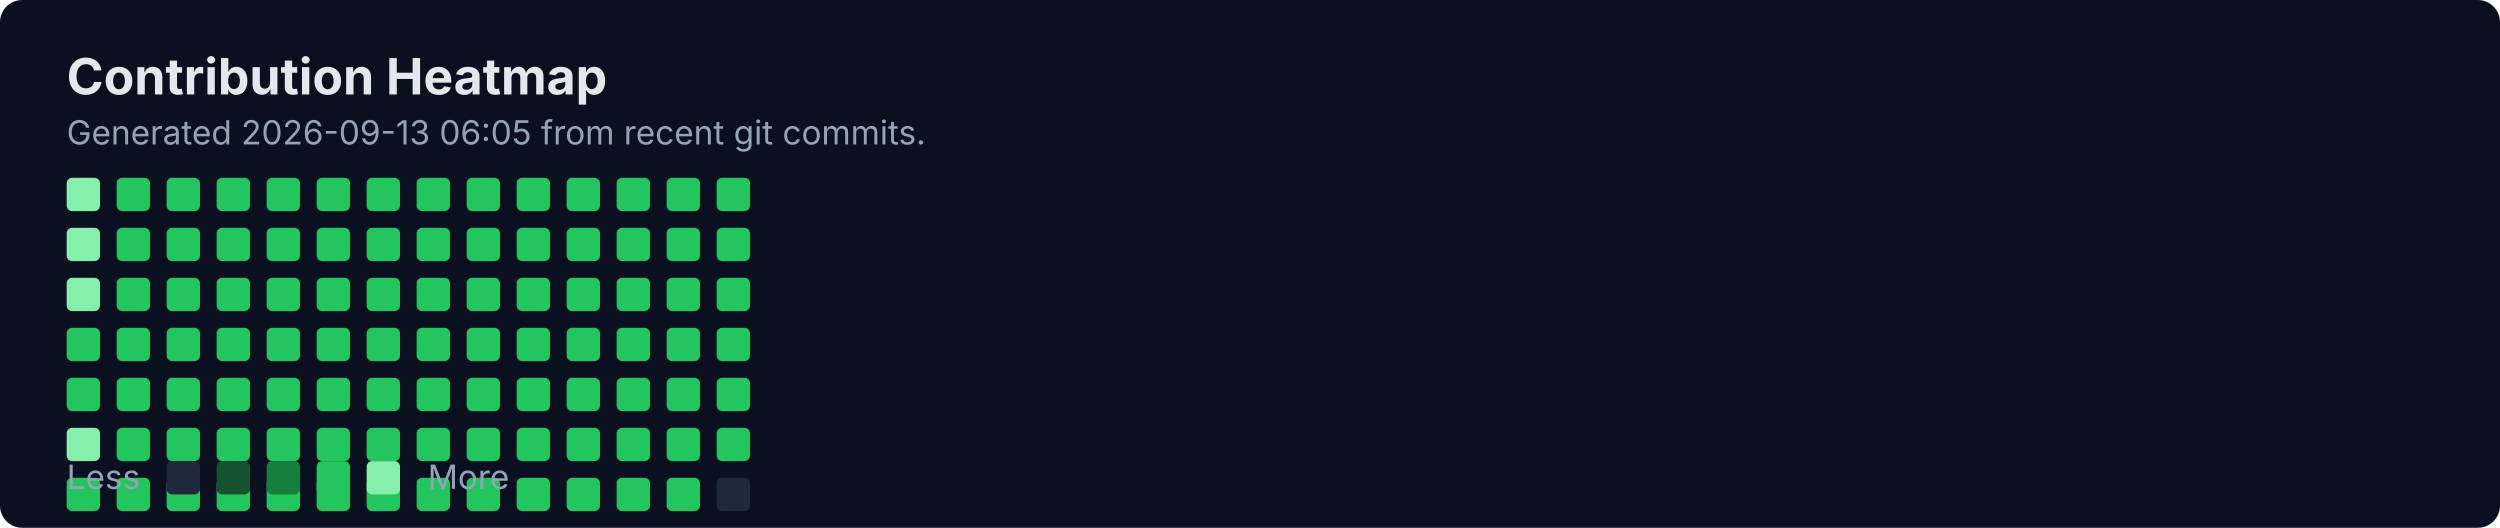
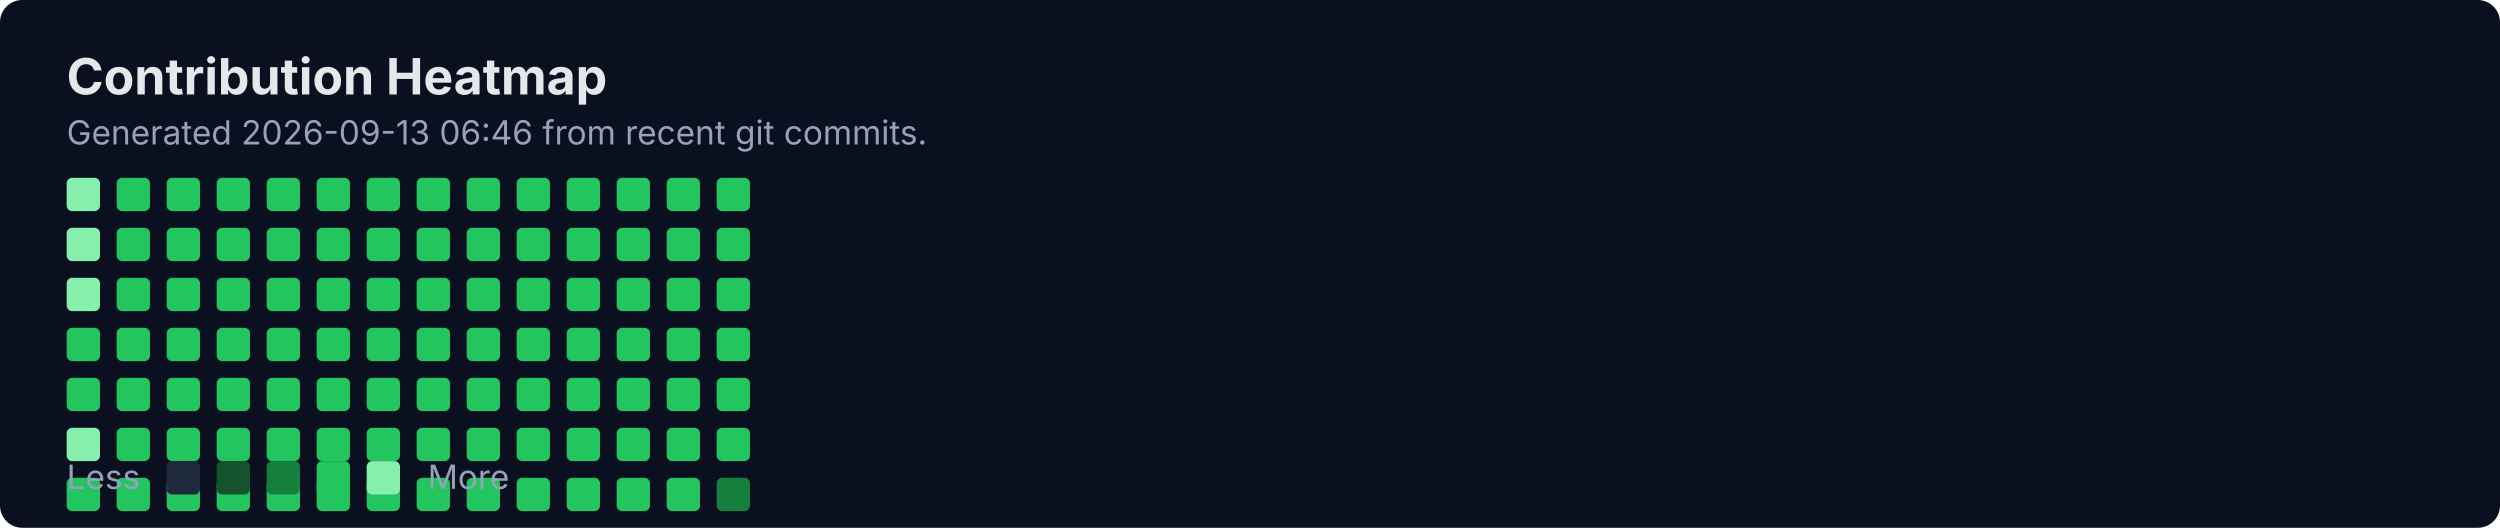
<svg xmlns="http://www.w3.org/2000/svg" width="900" height="190" viewBox="0 0 900 190" fill="none" role="img" aria-labelledby="title">
  <rect width="900" height="190" rx="8" fill="#0B1020" />
  <text x="24" y="34" fill="#E5E7EB" font-family="Inter, Segoe UI, Arial" font-size="18" font-weight="700">Contribution Heatmap</text>
-   <text x="24" y="52" fill="#94A3B8" font-family="Inter, Segoe UI, Arial" font-size="12">Generated 2026-09-13 06:05 from recent git commits.</text>
+   <text x="24" y="52" fill="#94A3B8" font-family="Inter, Segoe UI, Arial" font-size="12">Generated 2026-09-13 06:46 from recent git commits.</text>
  <rect x="24" y="64" width="12" height="12" rx="2" fill="#86EFAC" />
  <rect x="24" y="82" width="12" height="12" rx="2" fill="#86EFAC" />
  <rect x="24" y="100" width="12" height="12" rx="2" fill="#86EFAC" />
  <rect x="24" y="118" width="12" height="12" rx="2" fill="#22C55E" />
  <rect x="24" y="136" width="12" height="12" rx="2" fill="#22C55E" />
  <rect x="24" y="154" width="12" height="12" rx="2" fill="#86EFAC" />
  <rect x="24" y="172" width="12" height="12" rx="2" fill="#22C55E" />
  <rect x="42" y="64" width="12" height="12" rx="2" fill="#22C55E" />
  <rect x="42" y="82" width="12" height="12" rx="2" fill="#22C55E" />
  <rect x="42" y="100" width="12" height="12" rx="2" fill="#22C55E" />
  <rect x="42" y="118" width="12" height="12" rx="2" fill="#22C55E" />
  <rect x="42" y="136" width="12" height="12" rx="2" fill="#22C55E" />
  <rect x="42" y="154" width="12" height="12" rx="2" fill="#22C55E" />
  <rect x="42" y="172" width="12" height="12" rx="2" fill="#22C55E" />
  <rect x="60" y="64" width="12" height="12" rx="2" fill="#22C55E" />
  <rect x="60" y="82" width="12" height="12" rx="2" fill="#22C55E" />
  <rect x="60" y="100" width="12" height="12" rx="2" fill="#22C55E" />
  <rect x="60" y="118" width="12" height="12" rx="2" fill="#22C55E" />
  <rect x="60" y="136" width="12" height="12" rx="2" fill="#22C55E" />
  <rect x="60" y="154" width="12" height="12" rx="2" fill="#22C55E" />
  <rect x="60" y="172" width="12" height="12" rx="2" fill="#22C55E" />
  <rect x="78" y="64" width="12" height="12" rx="2" fill="#22C55E" />
  <rect x="78" y="82" width="12" height="12" rx="2" fill="#22C55E" />
  <rect x="78" y="100" width="12" height="12" rx="2" fill="#22C55E" />
  <rect x="78" y="118" width="12" height="12" rx="2" fill="#22C55E" />
  <rect x="78" y="136" width="12" height="12" rx="2" fill="#22C55E" />
  <rect x="78" y="154" width="12" height="12" rx="2" fill="#22C55E" />
  <rect x="78" y="172" width="12" height="12" rx="2" fill="#22C55E" />
  <rect x="96" y="64" width="12" height="12" rx="2" fill="#22C55E" />
  <rect x="96" y="82" width="12" height="12" rx="2" fill="#22C55E" />
  <rect x="96" y="100" width="12" height="12" rx="2" fill="#22C55E" />
  <rect x="96" y="118" width="12" height="12" rx="2" fill="#22C55E" />
  <rect x="96" y="136" width="12" height="12" rx="2" fill="#22C55E" />
  <rect x="96" y="154" width="12" height="12" rx="2" fill="#22C55E" />
  <rect x="96" y="172" width="12" height="12" rx="2" fill="#22C55E" />
  <rect x="114" y="64" width="12" height="12" rx="2" fill="#22C55E" />
  <rect x="114" y="82" width="12" height="12" rx="2" fill="#22C55E" />
  <rect x="114" y="100" width="12" height="12" rx="2" fill="#22C55E" />
  <rect x="114" y="118" width="12" height="12" rx="2" fill="#22C55E" />
  <rect x="114" y="136" width="12" height="12" rx="2" fill="#22C55E" />
  <rect x="114" y="154" width="12" height="12" rx="2" fill="#22C55E" />
  <rect x="114" y="172" width="12" height="12" rx="2" fill="#22C55E" />
  <rect x="132" y="64" width="12" height="12" rx="2" fill="#22C55E" />
  <rect x="132" y="82" width="12" height="12" rx="2" fill="#22C55E" />
  <rect x="132" y="100" width="12" height="12" rx="2" fill="#22C55E" />
  <rect x="132" y="118" width="12" height="12" rx="2" fill="#22C55E" />
  <rect x="132" y="136" width="12" height="12" rx="2" fill="#22C55E" />
  <rect x="132" y="154" width="12" height="12" rx="2" fill="#22C55E" />
  <rect x="132" y="172" width="12" height="12" rx="2" fill="#22C55E" />
  <rect x="150" y="64" width="12" height="12" rx="2" fill="#22C55E" />
  <rect x="150" y="82" width="12" height="12" rx="2" fill="#22C55E" />
  <rect x="150" y="100" width="12" height="12" rx="2" fill="#22C55E" />
  <rect x="150" y="118" width="12" height="12" rx="2" fill="#22C55E" />
  <rect x="150" y="136" width="12" height="12" rx="2" fill="#22C55E" />
  <rect x="150" y="154" width="12" height="12" rx="2" fill="#22C55E" />
  <rect x="150" y="172" width="12" height="12" rx="2" fill="#22C55E" />
  <rect x="168" y="64" width="12" height="12" rx="2" fill="#22C55E" />
  <rect x="168" y="82" width="12" height="12" rx="2" fill="#22C55E" />
  <rect x="168" y="100" width="12" height="12" rx="2" fill="#22C55E" />
  <rect x="168" y="118" width="12" height="12" rx="2" fill="#22C55E" />
  <rect x="168" y="136" width="12" height="12" rx="2" fill="#22C55E" />
  <rect x="168" y="154" width="12" height="12" rx="2" fill="#22C55E" />
  <rect x="168" y="172" width="12" height="12" rx="2" fill="#22C55E" />
  <rect x="186" y="64" width="12" height="12" rx="2" fill="#22C55E" />
  <rect x="186" y="82" width="12" height="12" rx="2" fill="#22C55E" />
  <rect x="186" y="100" width="12" height="12" rx="2" fill="#22C55E" />
  <rect x="186" y="118" width="12" height="12" rx="2" fill="#22C55E" />
  <rect x="186" y="136" width="12" height="12" rx="2" fill="#22C55E" />
  <rect x="186" y="154" width="12" height="12" rx="2" fill="#22C55E" />
  <rect x="186" y="172" width="12" height="12" rx="2" fill="#22C55E" />
  <rect x="204" y="64" width="12" height="12" rx="2" fill="#22C55E" />
  <rect x="204" y="82" width="12" height="12" rx="2" fill="#22C55E" />
  <rect x="204" y="100" width="12" height="12" rx="2" fill="#22C55E" />
  <rect x="204" y="118" width="12" height="12" rx="2" fill="#22C55E" />
  <rect x="204" y="136" width="12" height="12" rx="2" fill="#22C55E" />
  <rect x="204" y="154" width="12" height="12" rx="2" fill="#22C55E" />
  <rect x="204" y="172" width="12" height="12" rx="2" fill="#22C55E" />
  <rect x="222" y="64" width="12" height="12" rx="2" fill="#22C55E" />
  <rect x="222" y="82" width="12" height="12" rx="2" fill="#22C55E" />
  <rect x="222" y="100" width="12" height="12" rx="2" fill="#22C55E" />
  <rect x="222" y="118" width="12" height="12" rx="2" fill="#22C55E" />
  <rect x="222" y="136" width="12" height="12" rx="2" fill="#22C55E" />
  <rect x="222" y="154" width="12" height="12" rx="2" fill="#22C55E" />
  <rect x="222" y="172" width="12" height="12" rx="2" fill="#22C55E" />
  <rect x="240" y="64" width="12" height="12" rx="2" fill="#22C55E" />
  <rect x="240" y="82" width="12" height="12" rx="2" fill="#22C55E" />
  <rect x="240" y="100" width="12" height="12" rx="2" fill="#22C55E" />
  <rect x="240" y="118" width="12" height="12" rx="2" fill="#22C55E" />
  <rect x="240" y="136" width="12" height="12" rx="2" fill="#22C55E" />
  <rect x="240" y="154" width="12" height="12" rx="2" fill="#22C55E" />
  <rect x="240" y="172" width="12" height="12" rx="2" fill="#22C55E" />
  <rect x="258" y="64" width="12" height="12" rx="2" fill="#22C55E" />
  <rect x="258" y="82" width="12" height="12" rx="2" fill="#22C55E" />
  <rect x="258" y="100" width="12" height="12" rx="2" fill="#22C55E" />
  <rect x="258" y="118" width="12" height="12" rx="2" fill="#22C55E" />
  <rect x="258" y="136" width="12" height="12" rx="2" fill="#22C55E" />
  <rect x="258" y="154" width="12" height="12" rx="2" fill="#22C55E" />
-   <rect x="258" y="172" width="12" height="12" rx="2" fill="#1E293B" />
+   <rect x="258" y="172" width="12" height="12" rx="2" fill="#15803D" />
  <text x="24" y="176" fill="#94A3B8" font-family="Inter, Segoe UI, Arial" font-size="12">Less</text>
  <rect x="60" y="166" width="12" height="12" rx="2" fill="#1E293B" />
  <rect x="78" y="166" width="12" height="12" rx="2" fill="#14532D" />
  <rect x="96" y="166" width="12" height="12" rx="2" fill="#15803D" />
  <rect x="114" y="166" width="12" height="12" rx="2" fill="#22C55E" />
  <rect x="132" y="166" width="12" height="12" rx="2" fill="#86EFAC" />
  <text x="154" y="176" fill="#94A3B8" font-family="Inter, Segoe UI, Arial" font-size="12">More</text>
</svg>
